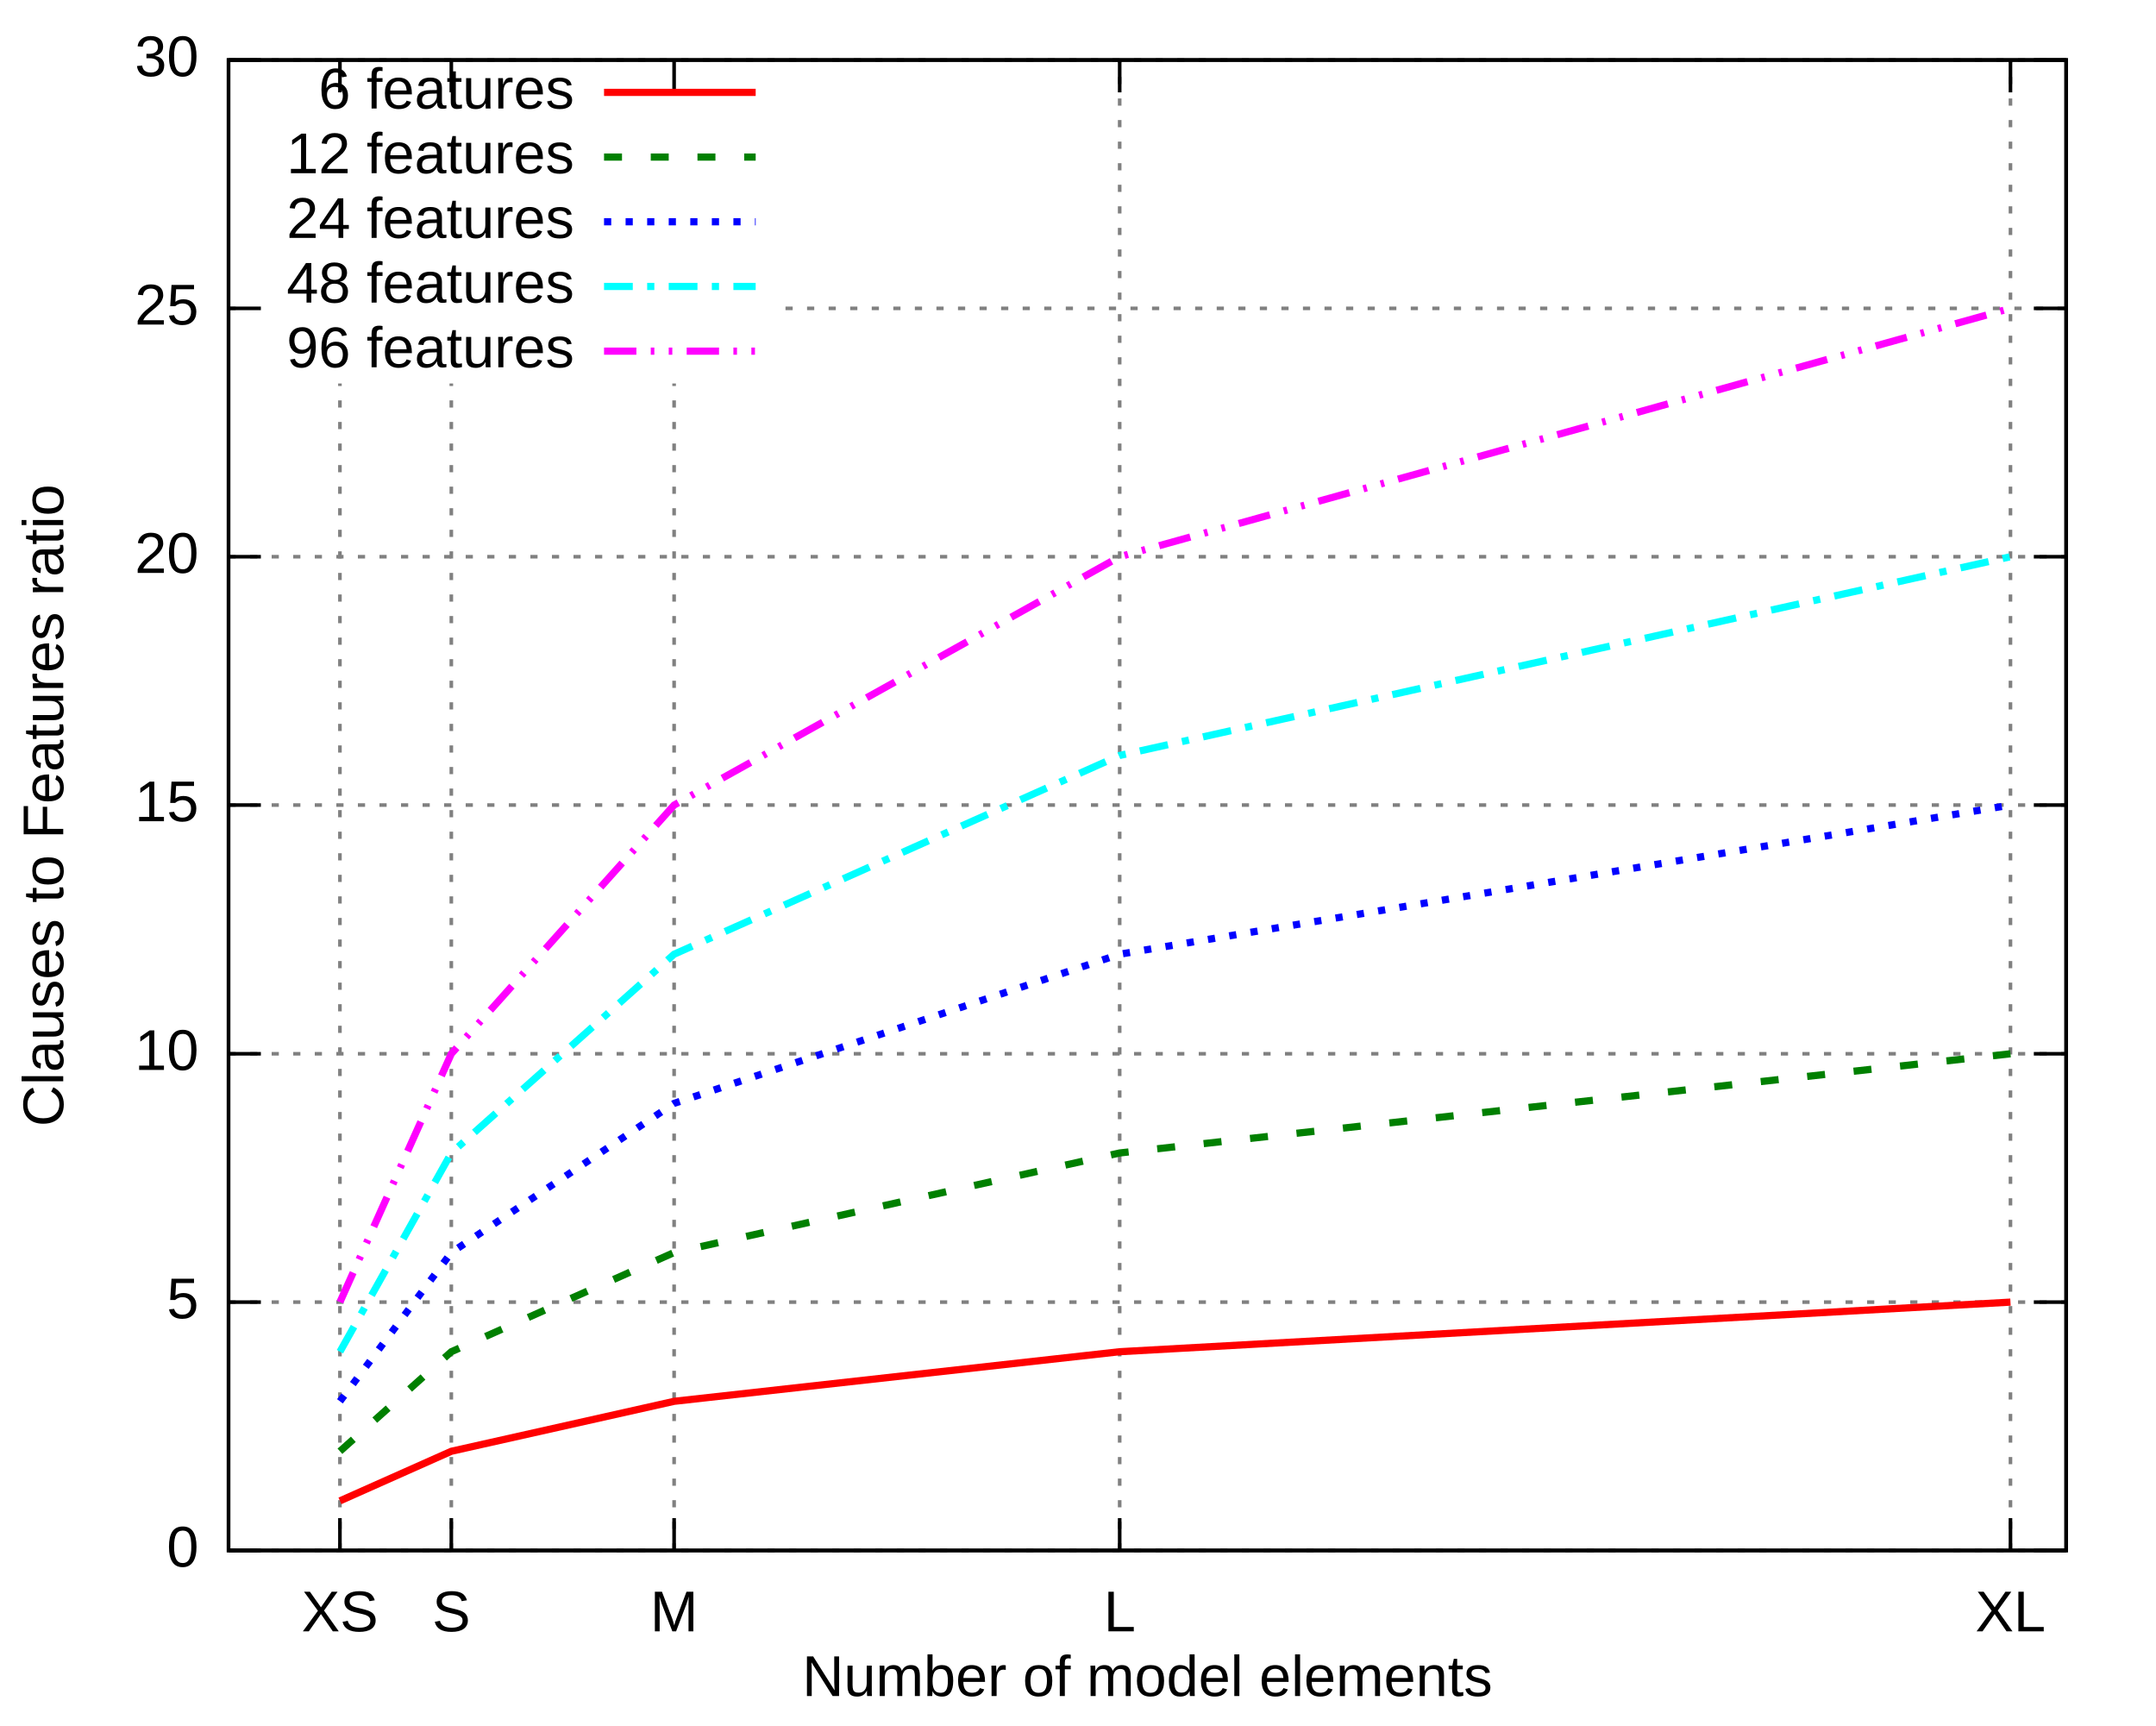
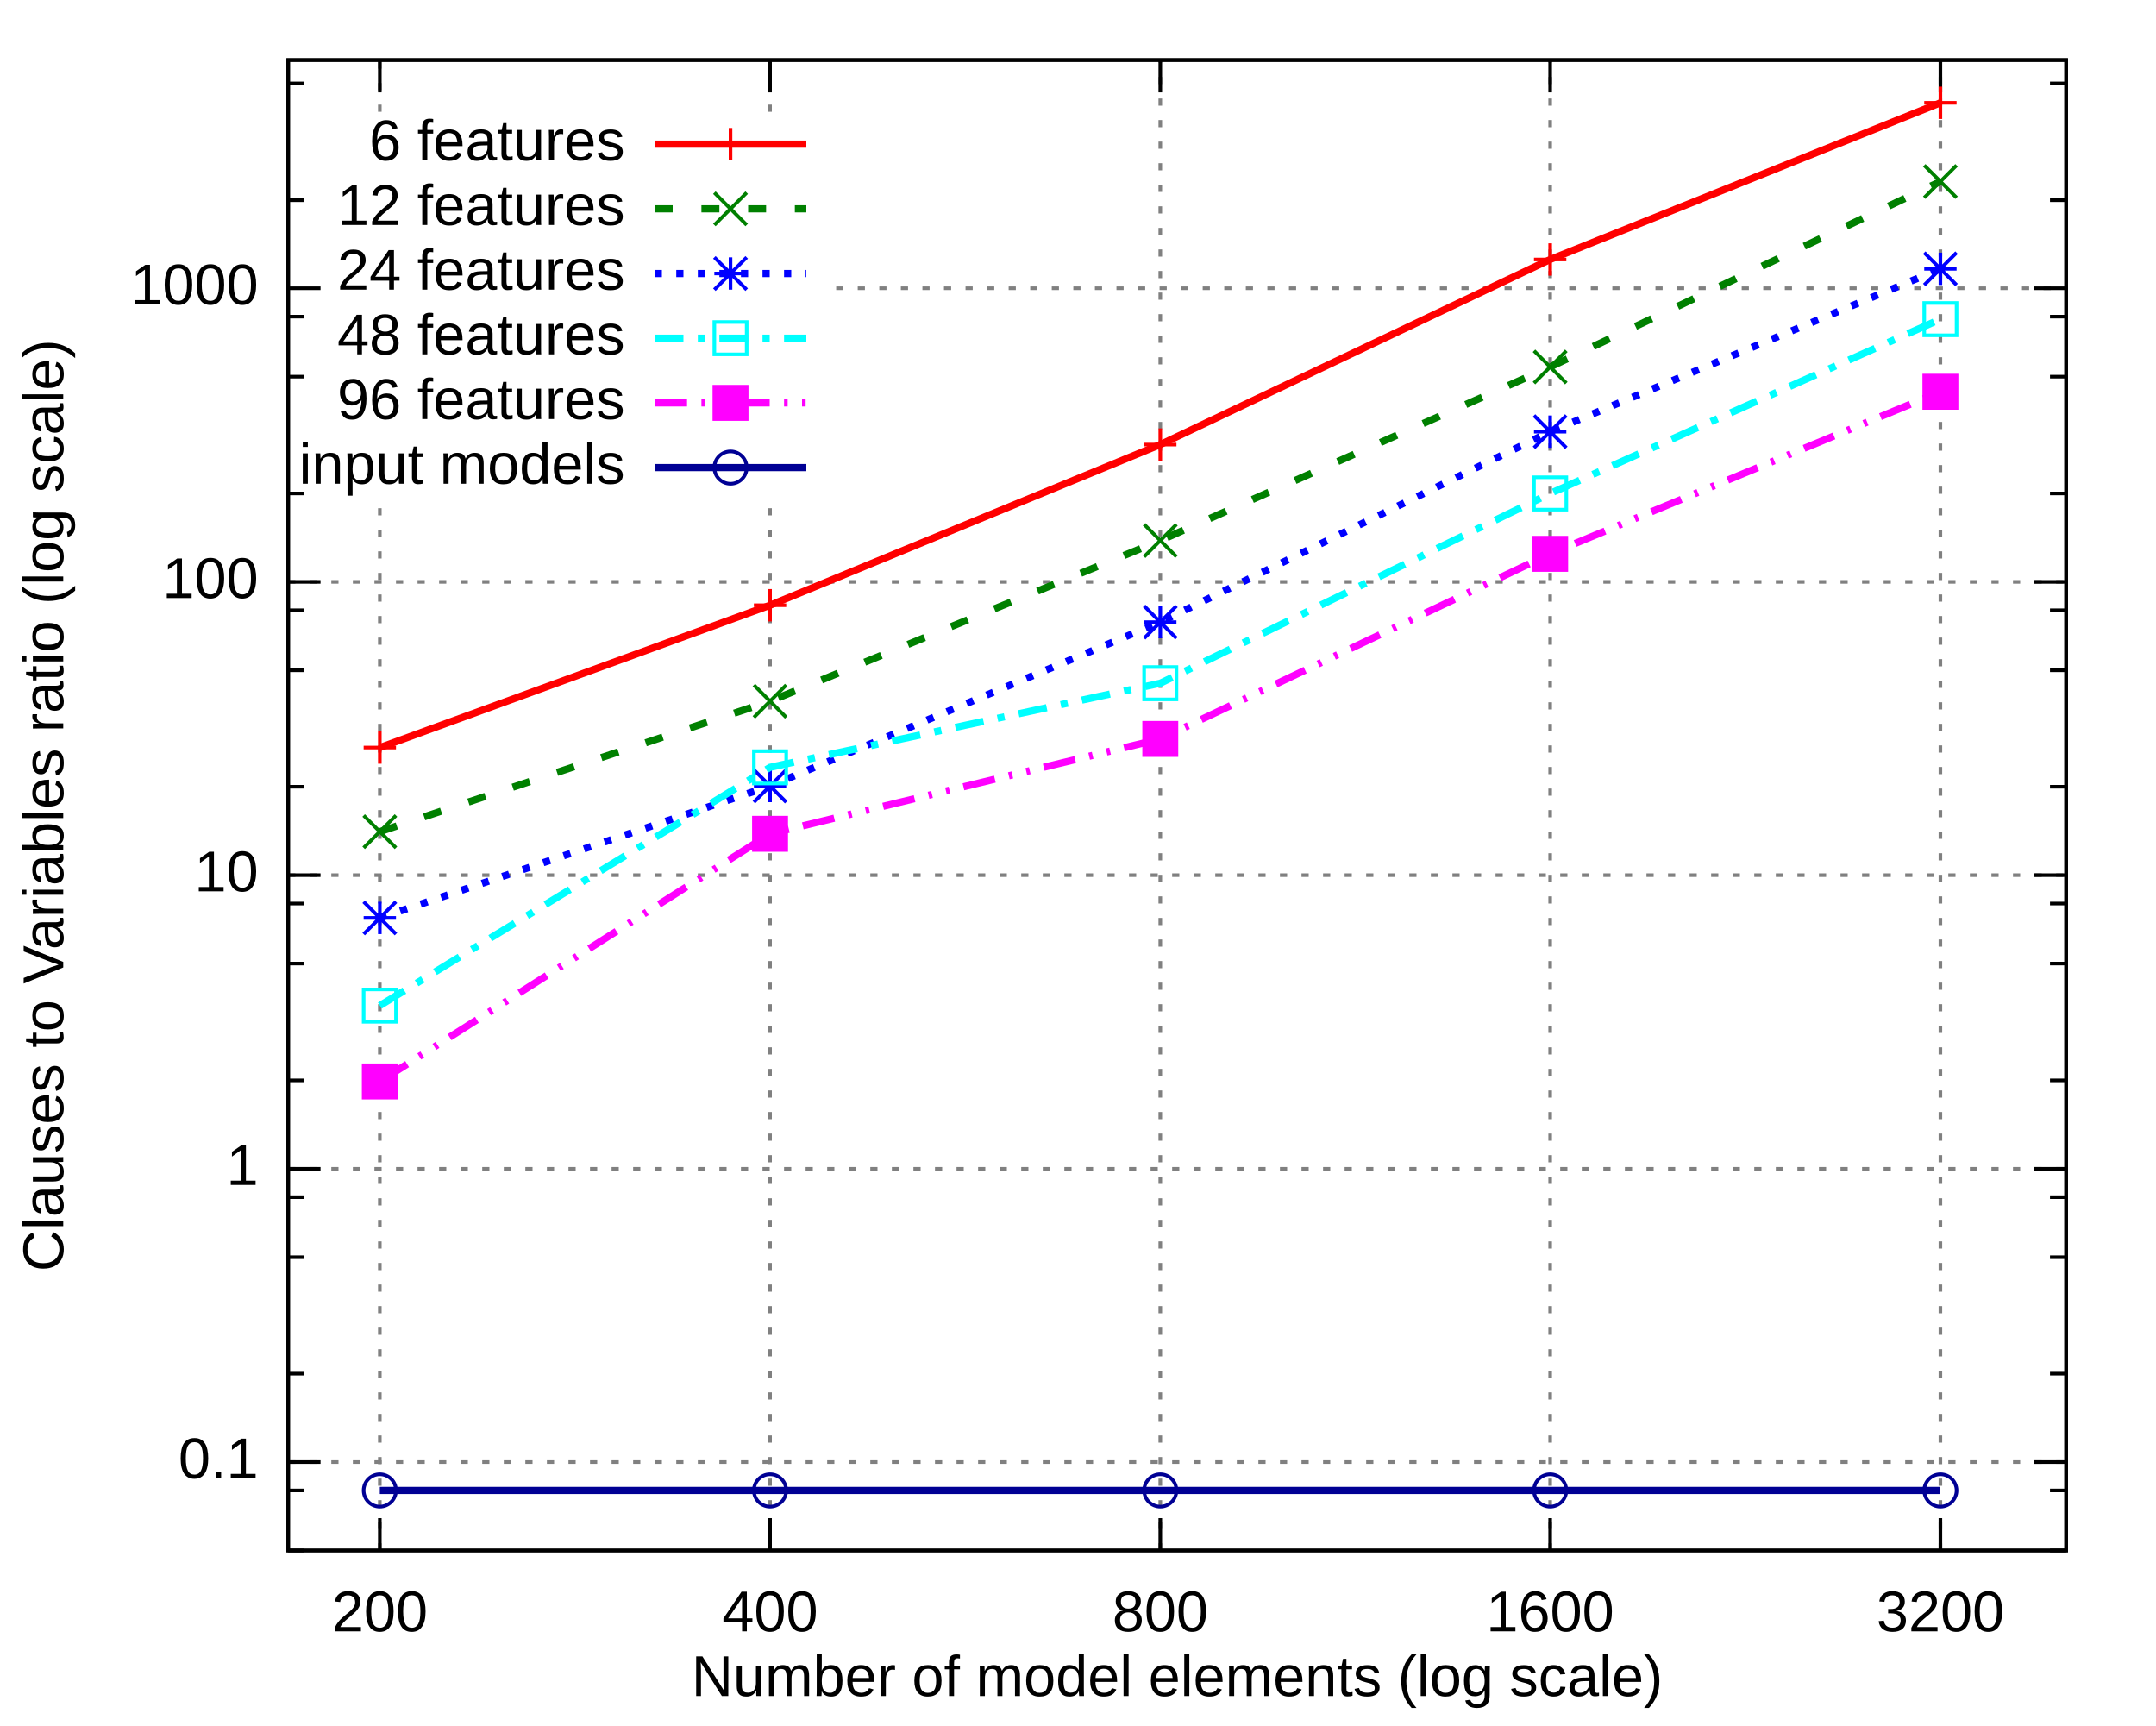
<svg xmlns="http://www.w3.org/2000/svg" xmlns:xlink="http://www.w3.org/1999/xlink" width="600" height="480" viewBox="0 0 600 480">
  <g id="gnuplot_canvas">
    <rect x="0" y="0" width="600" height="480" fill="none" />
    <defs>
      <circle id="gpDot" r="0.5" stroke-width="0.5" />
      <path id="gpPt0" stroke-width="0.222" stroke="currentColor" d="M-1,0 h2 M0,-1 v2" />
      <path id="gpPt1" stroke-width="0.222" stroke="currentColor" d="M-1,-1 L1,1 M1,-1 L-1,1" />
      <path id="gpPt2" stroke-width="0.222" stroke="currentColor" d="M-1,0 L1,0 M0,-1 L0,1 M-1,-1 L1,1 M-1,1 L1,-1" />
      <rect id="gpPt3" stroke-width="0.222" stroke="currentColor" x="-1" y="-1" width="2" height="2" />
      <rect id="gpPt4" stroke-width="0.222" stroke="currentColor" fill="currentColor" x="-1" y="-1" width="2" height="2" />
      <circle id="gpPt5" stroke-width="0.222" stroke="currentColor" cx="0" cy="0" r="1" />
      <use xlink:href="#gpPt5" id="gpPt6" fill="currentColor" stroke="none" />
      <path id="gpPt7" stroke-width="0.222" stroke="currentColor" d="M0,-1.33 L-1.33,0.67 L1.33,0.67 z" />
      <use xlink:href="#gpPt7" id="gpPt8" fill="currentColor" stroke="none" />
      <use xlink:href="#gpPt7" id="gpPt9" stroke="currentColor" transform="rotate(180)" />
      <use xlink:href="#gpPt9" id="gpPt10" fill="currentColor" stroke="none" />
      <use xlink:href="#gpPt3" id="gpPt11" stroke="currentColor" transform="rotate(45)" />
      <use xlink:href="#gpPt11" id="gpPt12" fill="currentColor" stroke="none" />
    </defs>
    <g style="fill:none; color:white; stroke:currentColor; stroke-width:1.00; stroke-linecap:butt; stroke-linejoin:miter">
</g>
    <g style="fill:none; color:black; stroke:currentColor; stroke-width:1.00; stroke-linecap:butt; stroke-linejoin:miter">
- </g>
-     <g style="fill:none; color:gray; stroke:currentColor; stroke-width:1.00; stroke-linecap:butt; stroke-linejoin:miter">
-       <path stroke="gray" stroke-dasharray=" 2,4" class="gridline" d="M63.6,431.4 L575.0,431.4  " />
-     </g>
-     <g style="fill:none; color:black; stroke:currentColor; stroke-width:1.00; stroke-linecap:butt; stroke-linejoin:miter">
-       <path stroke="black" d="M63.6,431.4 L72.6,431.4 M575.0,431.4 L566.0,431.4  " />
-       <g transform="translate(55.3,435.9)" style="stroke:none; fill:black; font-family:Arial; font-size:12.00pt; text-anchor:end">
-         <text> 0</text>
-       </g>
-     </g>
-     <g style="fill:none; color:gray; stroke:currentColor; stroke-width:1.00; stroke-linecap:butt; stroke-linejoin:miter">
-       <path stroke="gray" stroke-dasharray=" 2,4" class="gridline" d="M63.6,362.3 L575.0,362.3  " />
-     </g>
-     <g style="fill:none; color:black; stroke:currentColor; stroke-width:1.00; stroke-linecap:butt; stroke-linejoin:miter">
-       <path stroke="black" d="M63.6,362.3 L72.6,362.3 M575.0,362.3 L566.0,362.3  " />
-       <g transform="translate(55.3,366.8)" style="stroke:none; fill:black; font-family:Arial; font-size:12.00pt; text-anchor:end">
-         <text> 5</text>
-       </g>
-     </g>
-     <g style="fill:none; color:gray; stroke:currentColor; stroke-width:1.00; stroke-linecap:butt; stroke-linejoin:miter">
-       <path stroke="gray" stroke-dasharray=" 2,4" class="gridline" d="M63.6,293.2 L575.0,293.2  " />
-     </g>
-     <g style="fill:none; color:black; stroke:currentColor; stroke-width:1.00; stroke-linecap:butt; stroke-linejoin:miter">
-       <path stroke="black" d="M63.6,293.2 L72.6,293.2 M575.0,293.2 L566.0,293.2  " />
-       <g transform="translate(55.3,297.7)" style="stroke:none; fill:black; font-family:Arial; font-size:12.00pt; text-anchor:end">
+       <path stroke="black" d="M80.2,431.4 L84.7,431.4 M575.0,431.4 L570.5,431.4 M80.2,414.7 L84.7,414.7 M575.0,414.7 L570.5,414.7     " />
+     </g>
+     <g style="fill:none; color:gray; stroke:currentColor; stroke-width:1.00; stroke-linecap:butt; stroke-linejoin:miter">
+       <path stroke="gray" stroke-dasharray=" 2,4" class="gridline" d="M80.2,406.8 L575.0,406.8  " />
+     </g>
+     <g style="fill:none; color:black; stroke:currentColor; stroke-width:1.00; stroke-linecap:butt; stroke-linejoin:miter">
+       <path stroke="black" d="M80.2,406.8 L89.2,406.8 M575.0,406.8 L566.0,406.8  " />
+       <g transform="translate(71.9,411.3)" style="stroke:none; fill:black; font-family:Arial; font-size:12.00pt; text-anchor:end">
+         <text> 0.1</text>
+       </g>
+       <path stroke="black" d="M80.2,382.2 L84.7,382.2 M575.0,382.2 L570.5,382.2 M80.2,349.8 L84.7,349.8 M575.0,349.8 L570.5,349.8    M80.2,333.1 L84.7,333.1 M575.0,333.1 L570.5,333.1  " />
+     </g>
+     <g style="fill:none; color:gray; stroke:currentColor; stroke-width:1.00; stroke-linecap:butt; stroke-linejoin:miter">
+       <path stroke="gray" stroke-dasharray=" 2,4" class="gridline" d="M80.2,325.2 L575.0,325.2  " />
+     </g>
+     <g style="fill:none; color:black; stroke:currentColor; stroke-width:1.00; stroke-linecap:butt; stroke-linejoin:miter">
+       <path stroke="black" d="M80.2,325.2 L89.2,325.2 M575.0,325.2 L566.0,325.2  " />
+       <g transform="translate(71.9,329.7)" style="stroke:none; fill:black; font-family:Arial; font-size:12.00pt; text-anchor:end">
+         <text> 1</text>
+       </g>
+       <path stroke="black" d="M80.2,300.6 L84.7,300.6 M575.0,300.6 L570.5,300.6 M80.2,268.1 L84.7,268.1 M575.0,268.1 L570.5,268.1    M80.2,251.4 L84.7,251.4 M575.0,251.4 L570.5,251.4  " />
+     </g>
+     <g style="fill:none; color:gray; stroke:currentColor; stroke-width:1.00; stroke-linecap:butt; stroke-linejoin:miter">
+       <path stroke="gray" stroke-dasharray=" 2,4" class="gridline" d="M80.2,243.5 L575.0,243.5  " />
+     </g>
+     <g style="fill:none; color:black; stroke:currentColor; stroke-width:1.00; stroke-linecap:butt; stroke-linejoin:miter">
+       <path stroke="black" d="M80.2,243.5 L89.2,243.5 M575.0,243.5 L566.0,243.5  " />
+       <g transform="translate(71.9,248.0)" style="stroke:none; fill:black; font-family:Arial; font-size:12.00pt; text-anchor:end">
        <text> 10</text>
      </g>
-     </g>
-     <g style="fill:none; color:gray; stroke:currentColor; stroke-width:1.00; stroke-linecap:butt; stroke-linejoin:miter">
-       <path stroke="gray" stroke-dasharray=" 2,4" class="gridline" d="M63.6,224.0 L575.0,224.0  " />
-     </g>
-     <g style="fill:none; color:black; stroke:currentColor; stroke-width:1.00; stroke-linecap:butt; stroke-linejoin:miter">
-       <path stroke="black" d="M63.6,224.0 L72.6,224.0 M575.0,224.0 L566.0,224.0  " />
-       <g transform="translate(55.3,228.5)" style="stroke:none; fill:black; font-family:Arial; font-size:12.00pt; text-anchor:end">
-         <text> 15</text>
-       </g>
-     </g>
-     <g style="fill:none; color:gray; stroke:currentColor; stroke-width:1.00; stroke-linecap:butt; stroke-linejoin:miter">
-       <path stroke="gray" stroke-dasharray=" 2,4" class="gridline" d="M63.6,154.9 L575.0,154.9  " />
-     </g>
-     <g style="fill:none; color:black; stroke:currentColor; stroke-width:1.00; stroke-linecap:butt; stroke-linejoin:miter">
-       <path stroke="black" d="M63.6,154.9 L72.6,154.9 M575.0,154.9 L566.0,154.9  " />
-       <g transform="translate(55.3,159.4)" style="stroke:none; fill:black; font-family:Arial; font-size:12.00pt; text-anchor:end">
-         <text> 20</text>
-       </g>
-     </g>
-     <g style="fill:none; color:gray; stroke:currentColor; stroke-width:1.00; stroke-linecap:butt; stroke-linejoin:miter">
-       <path stroke="gray" stroke-dasharray=" 2,4" class="gridline" d="M63.6,85.8 L68.5,85.8 M218.6,85.8 L575.0,85.8  " />
-     </g>
-     <g style="fill:none; color:black; stroke:currentColor; stroke-width:1.00; stroke-linecap:butt; stroke-linejoin:miter">
-       <path stroke="black" d="M63.6,85.8 L72.6,85.8 M575.0,85.8 L566.0,85.8  " />
-       <g transform="translate(55.3,90.3)" style="stroke:none; fill:black; font-family:Arial; font-size:12.00pt; text-anchor:end">
-         <text> 25</text>
-       </g>
-     </g>
-     <g style="fill:none; color:gray; stroke:currentColor; stroke-width:1.00; stroke-linecap:butt; stroke-linejoin:miter">
-       <path stroke="gray" stroke-dasharray=" 2,4" class="gridline" d="M63.6,16.7 L575.0,16.7  " />
-     </g>
-     <g style="fill:none; color:black; stroke:currentColor; stroke-width:1.00; stroke-linecap:butt; stroke-linejoin:miter">
-       <path stroke="black" d="M63.6,16.7 L72.6,16.7 M575.0,16.7 L566.0,16.7  " />
-       <g transform="translate(55.3,21.2)" style="stroke:none; fill:black; font-family:Arial; font-size:12.00pt; text-anchor:end">
-         <text> 30</text>
-       </g>
-     </g>
-     <g style="fill:none; color:gray; stroke:currentColor; stroke-width:1.00; stroke-linecap:butt; stroke-linejoin:miter">
-       <path stroke="gray" stroke-dasharray=" 2,4" class="gridline" d="M94.6,431.4 L94.6,106.7  " />
-     </g>
-     <g style="fill:none; color:black; stroke:currentColor; stroke-width:1.00; stroke-linecap:butt; stroke-linejoin:miter">
-       <path stroke="black" d="M94.6,431.4 L94.6,422.4 M94.6,16.7 L94.6,25.7  " />
-       <g transform="translate(94.6,453.9)" style="stroke:none; fill:black; font-family:Arial; font-size:12.00pt; text-anchor:middle">
-         <text>XS</text>
-       </g>
-     </g>
-     <g style="fill:none; color:gray; stroke:currentColor; stroke-width:1.00; stroke-linecap:butt; stroke-linejoin:miter">
-       <path stroke="gray" stroke-dasharray=" 2,4" class="gridline" d="M125.6,431.4 L125.6,106.7  " />
-     </g>
-     <g style="fill:none; color:black; stroke:currentColor; stroke-width:1.00; stroke-linecap:butt; stroke-linejoin:miter">
-       <path stroke="black" d="M125.6,431.4 L125.6,422.4 M125.6,16.7 L125.6,25.7  " />
-       <g transform="translate(125.6,453.9)" style="stroke:none; fill:black; font-family:Arial; font-size:12.00pt; text-anchor:middle">
-         <text>S</text>
-       </g>
-     </g>
-     <g style="fill:none; color:gray; stroke:currentColor; stroke-width:1.00; stroke-linecap:butt; stroke-linejoin:miter">
-       <path stroke="gray" stroke-dasharray=" 2,4" class="gridline" d="M187.6,431.4 L187.6,106.7  " />
-     </g>
-     <g style="fill:none; color:black; stroke:currentColor; stroke-width:1.00; stroke-linecap:butt; stroke-linejoin:miter">
-       <path stroke="black" d="M187.6,431.4 L187.6,422.4 M187.6,16.7 L187.6,25.7  " />
-       <g transform="translate(187.6,453.9)" style="stroke:none; fill:black; font-family:Arial; font-size:12.00pt; text-anchor:middle">
-         <text>M</text>
-       </g>
-     </g>
-     <g style="fill:none; color:gray; stroke:currentColor; stroke-width:1.00; stroke-linecap:butt; stroke-linejoin:miter">
-       <path stroke="gray" stroke-dasharray=" 2,4" class="gridline" d="M311.6,431.4 L311.6,16.7  " />
-     </g>
-     <g style="fill:none; color:black; stroke:currentColor; stroke-width:1.00; stroke-linecap:butt; stroke-linejoin:miter">
-       <path stroke="black" d="M311.6,431.4 L311.6,422.4 M311.6,16.7 L311.6,25.7  " />
-       <g transform="translate(311.6,453.9)" style="stroke:none; fill:black; font-family:Arial; font-size:12.00pt; text-anchor:middle">
-         <text>L</text>
-       </g>
-     </g>
-     <g style="fill:none; color:gray; stroke:currentColor; stroke-width:1.00; stroke-linecap:butt; stroke-linejoin:miter">
-       <path stroke="gray" stroke-dasharray=" 2,4" class="gridline" d="M559.5,431.4 L559.5,16.7  " />
-     </g>
-     <g style="fill:none; color:black; stroke:currentColor; stroke-width:1.00; stroke-linecap:butt; stroke-linejoin:miter">
-       <path stroke="black" d="M559.5,431.4 L559.5,422.4 M559.5,16.7 L559.5,25.7  " />
-       <g transform="translate(559.5,453.9)" style="stroke:none; fill:black; font-family:Arial; font-size:12.00pt; text-anchor:middle">
-         <text>XL</text>
-       </g>
-       <path stroke="black" d="M63.6,16.7 L63.6,431.4 L575.0,431.4 L575.0,16.7 L63.6,16.7 Z  " />
+       <path stroke="black" d="M80.2,218.9 L84.7,218.9 M575.0,218.9 L570.5,218.9 M80.2,186.5 L84.7,186.5 M575.0,186.5 L570.5,186.5    M80.2,169.8 L84.7,169.8 M575.0,169.8 L570.5,169.8  " />
+     </g>
+     <g style="fill:none; color:gray; stroke:currentColor; stroke-width:1.00; stroke-linecap:butt; stroke-linejoin:miter">
+       <path stroke="gray" stroke-dasharray=" 2,4" class="gridline" d="M80.2,161.9 L575.0,161.9  " />
+     </g>
+     <g style="fill:none; color:black; stroke:currentColor; stroke-width:1.00; stroke-linecap:butt; stroke-linejoin:miter">
+       <path stroke="black" d="M80.2,161.9 L89.2,161.9 M575.0,161.9 L566.0,161.9  " />
+       <g transform="translate(71.9,166.4)" style="stroke:none; fill:black; font-family:Arial; font-size:12.00pt; text-anchor:end">
+         <text> 100</text>
+       </g>
+       <path stroke="black" d="M80.2,137.3 L84.7,137.3 M575.0,137.3 L570.5,137.3 M80.2,104.8 L84.7,104.8 M575.0,104.8 L570.5,104.8    M80.2,88.1 L84.7,88.1 M575.0,88.1 L570.5,88.1  " />
+     </g>
+     <g style="fill:none; color:gray; stroke:currentColor; stroke-width:1.00; stroke-linecap:butt; stroke-linejoin:miter">
+       <path stroke="gray" stroke-dasharray=" 2,4" class="gridline" d="M232.7,80.2 L575.0,80.2  " />
+     </g>
+     <g style="fill:none; color:black; stroke:currentColor; stroke-width:1.00; stroke-linecap:butt; stroke-linejoin:miter">
+       <path stroke="black" d="M80.2,80.2 L89.2,80.2 M575.0,80.2 L566.0,80.2  " />
+       <g transform="translate(71.9,84.7)" style="stroke:none; fill:black; font-family:Arial; font-size:12.00pt; text-anchor:end">
+         <text> 1000</text>
+       </g>
+       <path stroke="black" d="M80.2,55.7 L84.7,55.7 M575.0,55.7 L570.5,55.7 M80.2,23.2 L84.7,23.2 M575.0,23.2 L570.5,23.2     " />
+     </g>
+     <g style="fill:none; color:gray; stroke:currentColor; stroke-width:1.00; stroke-linecap:butt; stroke-linejoin:miter">
+       <path stroke="gray" stroke-dasharray=" 2,4" class="gridline" d="M105.7,431.4 L105.7,139.1 M105.7,31.1 L105.7,16.7  " />
+     </g>
+     <g style="fill:none; color:black; stroke:currentColor; stroke-width:1.00; stroke-linecap:butt; stroke-linejoin:miter">
+       <path stroke="black" d="M105.7,431.4 L105.7,422.4 M105.7,16.7 L105.7,25.7  " />
+       <g transform="translate(105.7,453.9)" style="stroke:none; fill:black; font-family:Arial; font-size:12.00pt; text-anchor:middle">
+         <text> 200</text>
+       </g>
+     </g>
+     <g style="fill:none; color:gray; stroke:currentColor; stroke-width:1.00; stroke-linecap:butt; stroke-linejoin:miter">
+       <path stroke="gray" stroke-dasharray=" 2,4" class="gridline" d="M214.3,431.4 L214.3,139.1 M214.3,31.1 L214.3,16.7  " />
+     </g>
+     <g style="fill:none; color:black; stroke:currentColor; stroke-width:1.00; stroke-linecap:butt; stroke-linejoin:miter">
+       <path stroke="black" d="M214.3,431.4 L214.3,422.4 M214.3,16.7 L214.3,25.7  " />
+       <g transform="translate(214.3,453.9)" style="stroke:none; fill:black; font-family:Arial; font-size:12.00pt; text-anchor:middle">
+         <text> 400</text>
+       </g>
+     </g>
+     <g style="fill:none; color:gray; stroke:currentColor; stroke-width:1.00; stroke-linecap:butt; stroke-linejoin:miter">
+       <path stroke="gray" stroke-dasharray=" 2,4" class="gridline" d="M322.9,431.4 L322.9,16.7  " />
+     </g>
+     <g style="fill:none; color:black; stroke:currentColor; stroke-width:1.00; stroke-linecap:butt; stroke-linejoin:miter">
+       <path stroke="black" d="M322.9,431.4 L322.9,422.4 M322.9,16.7 L322.9,25.7  " />
+       <g transform="translate(322.9,453.9)" style="stroke:none; fill:black; font-family:Arial; font-size:12.00pt; text-anchor:middle">
+         <text> 800</text>
+       </g>
+     </g>
+     <g style="fill:none; color:gray; stroke:currentColor; stroke-width:1.00; stroke-linecap:butt; stroke-linejoin:miter">
+       <path stroke="gray" stroke-dasharray=" 2,4" class="gridline" d="M431.4,431.4 L431.4,16.7  " />
+     </g>
+     <g style="fill:none; color:black; stroke:currentColor; stroke-width:1.00; stroke-linecap:butt; stroke-linejoin:miter">
+       <path stroke="black" d="M431.4,431.4 L431.4,422.4 M431.4,16.7 L431.4,25.7  " />
+       <g transform="translate(431.4,453.9)" style="stroke:none; fill:black; font-family:Arial; font-size:12.00pt; text-anchor:middle">
+         <text> 1600</text>
+       </g>
+     </g>
+     <g style="fill:none; color:gray; stroke:currentColor; stroke-width:1.00; stroke-linecap:butt; stroke-linejoin:miter">
+       <path stroke="gray" stroke-dasharray=" 2,4" class="gridline" d="M540.0,431.4 L540.0,16.7  " />
+     </g>
+     <g style="fill:none; color:black; stroke:currentColor; stroke-width:1.00; stroke-linecap:butt; stroke-linejoin:miter">
+       <path stroke="black" d="M540.0,431.4 L540.0,422.4 M540.0,16.7 L540.0,25.7  " />
+       <g transform="translate(540.0,453.9)" style="stroke:none; fill:black; font-family:Arial; font-size:12.00pt; text-anchor:middle">
+         <text> 3200</text>
+       </g>
+       <path stroke="black" d="M80.2,16.7 L80.2,431.4 L575.0,431.4 L575.0,16.7 L80.2,16.7 Z  " />
      <g transform="translate(17.6,224.1) rotate(270)" style="stroke:none; fill:black; font-family:Arial; font-size:12.00pt; text-anchor:middle">
-         <text>Clauses to Features ratio</text>
-       </g>
-       <g transform="translate(319.3,471.9)" style="stroke:none; fill:black; font-family:Arial; font-size:12.00pt; text-anchor:middle">
-         <text>Number of model elements</text>
+         <text>Clauses to Variables ratio (log scale)</text>
+       </g>
+       <g transform="translate(327.6,471.9)" style="stroke:none; fill:black; font-family:Arial; font-size:12.00pt; text-anchor:middle">
+         <text>Number of model elements (log scale)</text>
      </g>
    </g>
    <g id="gnuplot_plot_1">
      <g style="fill:none; color:white; stroke:black; stroke-width:2.00; stroke-linecap:butt; stroke-linejoin:miter">
</g>
      <g style="fill:none; color:red; stroke:currentColor; stroke-width:2.00; stroke-linecap:butt; stroke-linejoin:miter">
-         <g transform="translate(159.8,30.2)" style="stroke:none; fill:black; font-family:Arial; font-size:12.00pt; text-anchor:end">
+         <g transform="translate(173.9,44.6)" style="stroke:none; fill:black; font-family:Arial; font-size:12.00pt; text-anchor:end">
          <text>6 features</text>
        </g>
-         <path d="M168.1,25.7 L210.3,25.7 M94.6,417.6 L125.6,403.8 L187.6,389.9 L311.6,376.1 L559.5,362.3  " />
+         <path d="M182.2,40.1 L224.4,40.1 M105.7,208.0 L214.3,168.4 L322.9,123.7 L431.4,72.2 L540.0,28.6  " />
+         <use xlink:href="#gpPt0" transform="translate(105.7,208.0) scale(4.50)" />
+         <use xlink:href="#gpPt0" transform="translate(214.3,168.4) scale(4.50)" />
+         <use xlink:href="#gpPt0" transform="translate(322.9,123.7) scale(4.50)" />
+         <use xlink:href="#gpPt0" transform="translate(431.4,72.2) scale(4.50)" />
+         <use xlink:href="#gpPt0" transform="translate(540.0,28.6) scale(4.50)" />
+         <use xlink:href="#gpPt0" transform="translate(203.3,40.1) scale(4.50)" />
      </g>
    </g>
    <g id="gnuplot_plot_2">
      <g style="fill:none; color:green; stroke:currentColor; stroke-width:2.00; stroke-linecap:butt; stroke-linejoin:miter">
-         <g transform="translate(159.8,48.2)" style="stroke:none; fill:black; font-family:Arial; font-size:12.00pt; text-anchor:end">
+         <g transform="translate(173.9,62.6)" style="stroke:none; fill:black; font-family:Arial; font-size:12.00pt; text-anchor:end">
          <text>12 features</text>
        </g>
-         <path stroke-dasharray=" 5,8" d="M168.1,43.7 L210.3,43.7 M94.6,403.8 L125.6,376.1 L187.6,348.5 L311.6,320.8 L559.5,293.2  " />
+         <path stroke-dasharray=" 5,8" d="M182.2,58.1 L224.4,58.1 M105.7,231.4 L214.3,195.1 L322.9,150.4 L431.4,102.1 L540.0,50.5  " />
+         <use xlink:href="#gpPt1" transform="translate(105.7,231.4) scale(4.50)" />
+         <use xlink:href="#gpPt1" transform="translate(214.3,195.1) scale(4.50)" />
+         <use xlink:href="#gpPt1" transform="translate(322.9,150.4) scale(4.50)" />
+         <use xlink:href="#gpPt1" transform="translate(431.4,102.1) scale(4.50)" />
+         <use xlink:href="#gpPt1" transform="translate(540.0,50.5) scale(4.50)" />
+         <use xlink:href="#gpPt1" transform="translate(203.3,58.1) scale(4.50)" />
      </g>
    </g>
    <g id="gnuplot_plot_3">
      <g style="fill:none; color:blue; stroke:currentColor; stroke-width:2.00; stroke-linecap:butt; stroke-linejoin:miter">
-         <g transform="translate(159.8,66.2)" style="stroke:none; fill:black; font-family:Arial; font-size:12.00pt; text-anchor:end">
+         <g transform="translate(173.9,80.6)" style="stroke:none; fill:black; font-family:Arial; font-size:12.00pt; text-anchor:end">
          <text>24 features</text>
        </g>
-         <path stroke-dasharray=" 2,4" d="M168.1,61.7 L210.3,61.7 M94.6,389.9 L125.6,348.5 L187.6,307.0 L311.6,265.5 L559.5,224.0  " />
+         <path stroke-dasharray=" 2,4" d="M182.2,76.1 L224.4,76.1 M105.7,255.4 L214.3,218.7 L322.9,173.1 L431.4,120.1 L540.0,74.8  " />
+         <use xlink:href="#gpPt2" transform="translate(105.7,255.4) scale(4.50)" />
+         <use xlink:href="#gpPt2" transform="translate(214.3,218.7) scale(4.50)" />
+         <use xlink:href="#gpPt2" transform="translate(322.9,173.1) scale(4.50)" />
+         <use xlink:href="#gpPt2" transform="translate(431.4,120.1) scale(4.50)" />
+         <use xlink:href="#gpPt2" transform="translate(540.0,74.8) scale(4.50)" />
+         <use xlink:href="#gpPt2" transform="translate(203.3,76.1) scale(4.50)" />
      </g>
    </g>
    <g id="gnuplot_plot_4">
      <g style="fill:none; color:cyan; stroke:currentColor; stroke-width:2.00; stroke-linecap:butt; stroke-linejoin:miter">
-         <g transform="translate(159.8,84.2)" style="stroke:none; fill:black; font-family:Arial; font-size:12.00pt; text-anchor:end">
+         <g transform="translate(173.9,98.6)" style="stroke:none; fill:black; font-family:Arial; font-size:12.00pt; text-anchor:end">
          <text>48 features</text>
        </g>
-         <path stroke-dasharray=" 8,4,2,4" d="M168.1,79.7 L210.3,79.7 M94.6,376.1 L125.6,320.8 L187.6,265.5 L311.6,210.2 L559.5,154.9  " />
+         <path stroke-dasharray=" 8,4,2,4" d="M182.2,94.1 L224.4,94.1 M105.7,279.8 L214.3,213.5 L322.9,190.1 L431.4,137.3 L540.0,88.8  " />
+         <use xlink:href="#gpPt3" transform="translate(105.7,279.8) scale(4.50)" />
+         <use xlink:href="#gpPt3" transform="translate(214.3,213.5) scale(4.50)" />
+         <use xlink:href="#gpPt3" transform="translate(322.9,190.1) scale(4.50)" />
+         <use xlink:href="#gpPt3" transform="translate(431.4,137.3) scale(4.50)" />
+         <use xlink:href="#gpPt3" transform="translate(540.0,88.8) scale(4.50)" />
+         <use xlink:href="#gpPt3" transform="translate(203.3,94.1) scale(4.50)" />
      </g>
    </g>
    <g id="gnuplot_plot_5">
      <g style="fill:none; color:#157545; stroke:currentColor; stroke-width:2.00; stroke-linecap:butt; stroke-linejoin:miter">
-         <g transform="translate(159.8,102.2)" style="stroke:none; fill:black; font-family:Arial; font-size:12.00pt; text-anchor:end">
+         <g transform="translate(173.9,116.6)" style="stroke:none; fill:black; font-family:Arial; font-size:12.00pt; text-anchor:end">
          <text>96 features</text>
        </g>
-         <path stroke="rgb(255,   0, 255)" stroke-dasharray=" 9,4,1,4,1,4" d="M168.1,97.7 L210.3,97.7 M94.6,362.3 L125.6,293.2 L187.6,224.0 L311.6,154.9 L559.5,85.8  " />
-       </g>
-     </g>
-     <g style="fill:none; color:white; stroke:rgb(255,   0, 255); stroke-width:1.00; stroke-linecap:butt; stroke-linejoin:miter">
+         <path stroke="rgb(255,   0, 255)" stroke-dasharray=" 9,4,1,4,1,4" d="M182.2,112.1 L224.4,112.1 M105.7,300.9 L214.3,232.0 L322.9,205.6 L431.4,154.1 L540.0,109.0  " />
+         <use xlink:href="#gpPt4" transform="translate(105.7,300.9) scale(4.50)" color="rgb(255,   0, 255)" />
+         <use xlink:href="#gpPt4" transform="translate(214.3,232.0) scale(4.50)" color="rgb(255,   0, 255)" />
+         <use xlink:href="#gpPt4" transform="translate(322.9,205.6) scale(4.50)" color="rgb(255,   0, 255)" />
+         <use xlink:href="#gpPt4" transform="translate(431.4,154.1) scale(4.50)" color="rgb(255,   0, 255)" />
+         <use xlink:href="#gpPt4" transform="translate(540.0,109.0) scale(4.50)" color="rgb(255,   0, 255)" />
+         <use xlink:href="#gpPt4" transform="translate(203.3,112.1) scale(4.50)" color="rgb(255,   0, 255)" />
+       </g>
+     </g>
+     <g id="gnuplot_plot_6">
+       <g style="fill:none; color:#000094; stroke:currentColor; stroke-width:2.00; stroke-linecap:butt; stroke-linejoin:miter">
+         <g transform="translate(173.9,134.6)" style="stroke:none; fill:black; font-family:Arial; font-size:12.00pt; text-anchor:end">
+           <text>input models</text>
+         </g>
+         <path d="M182.2,130.1 L224.4,130.1 M105.7,414.7 L214.3,414.7 L322.9,414.7 L431.4,414.7 L540.0,414.7  " />
+         <use xlink:href="#gpPt5" transform="translate(105.7,414.7) scale(4.50)" />
+         <use xlink:href="#gpPt5" transform="translate(214.3,414.7) scale(4.50)" />
+         <use xlink:href="#gpPt5" transform="translate(322.9,414.7) scale(4.50)" />
+         <use xlink:href="#gpPt5" transform="translate(431.4,414.7) scale(4.50)" />
+         <use xlink:href="#gpPt5" transform="translate(540.0,414.7) scale(4.50)" />
+         <use xlink:href="#gpPt5" transform="translate(203.3,130.1) scale(4.50)" />
+       </g>
+     </g>
+     <g style="fill:none; color:white; stroke:currentColor; stroke-width:1.00; stroke-linecap:butt; stroke-linejoin:miter">
</g>
    <g style="fill:none; color:black; stroke:currentColor; stroke-width:1.00; stroke-linecap:butt; stroke-linejoin:miter">
-       <path stroke="black" d="M63.6,16.7 L63.6,431.4 L575.0,431.4 L575.0,16.7 L63.6,16.7 Z  " />
+       <path stroke="black" d="M80.2,16.7 L80.2,431.4 L575.0,431.4 L575.0,16.7 L80.2,16.7 Z  " />
    </g>
  </g>
</svg>
